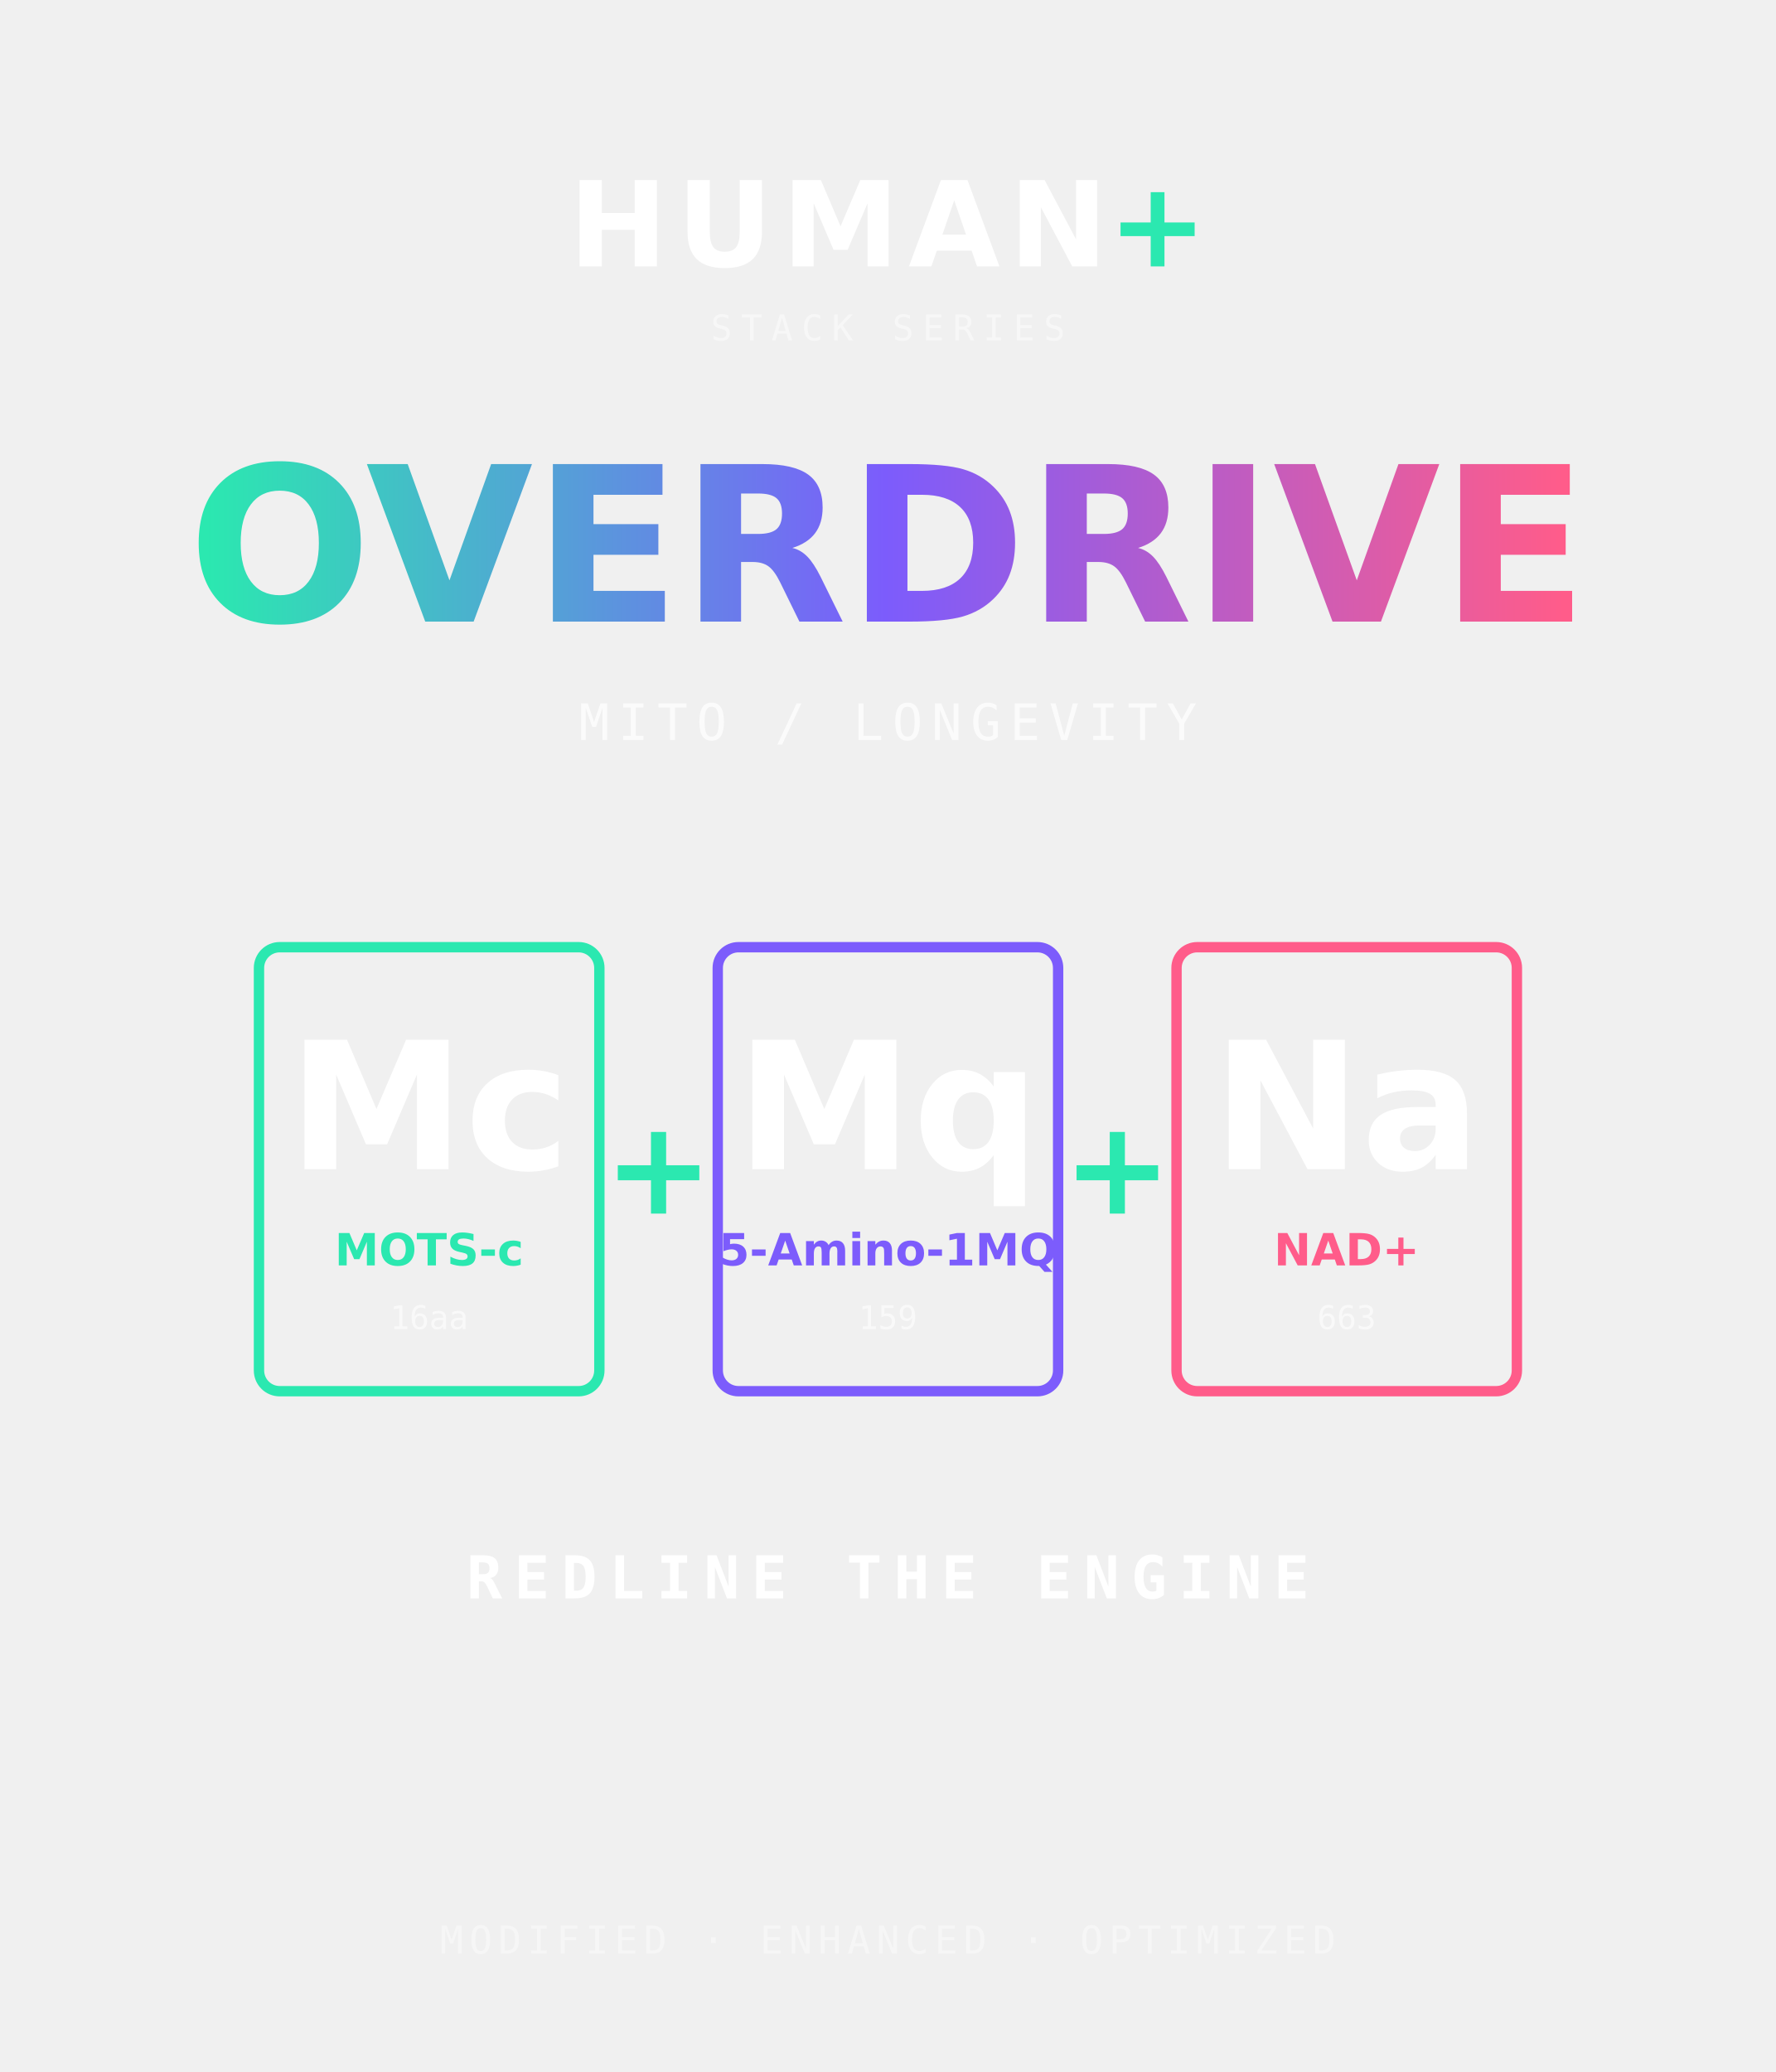
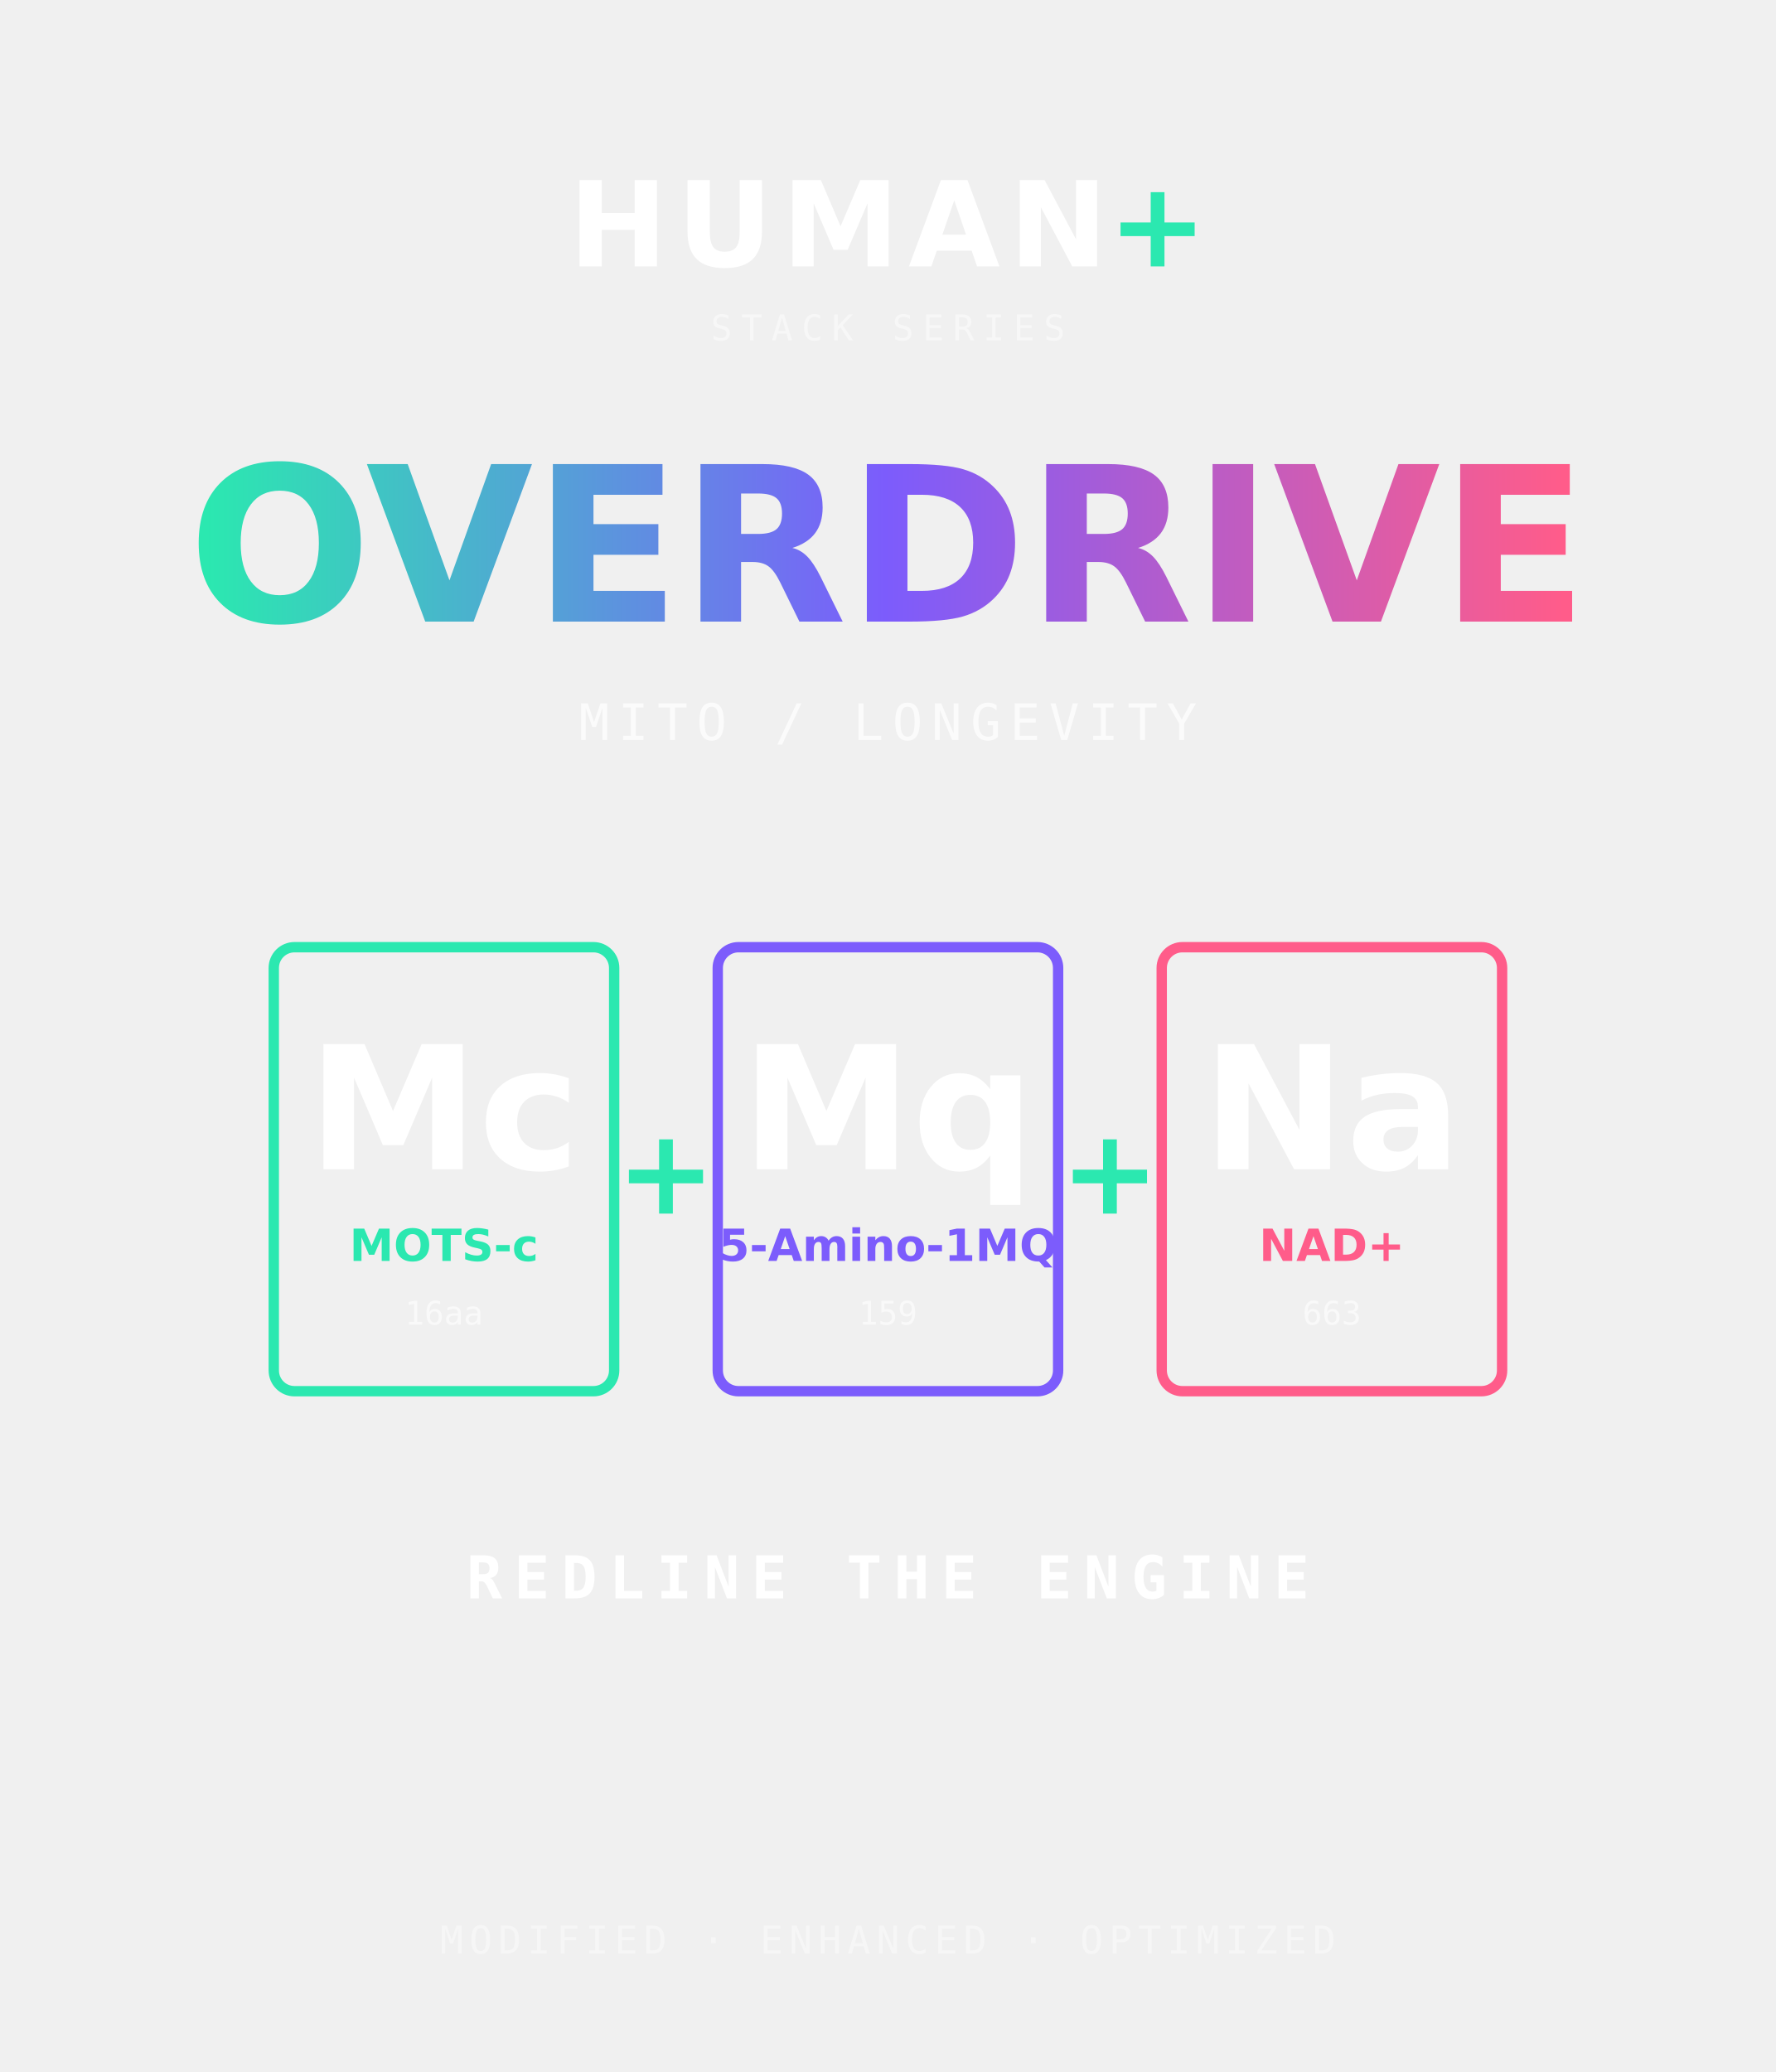
<svg xmlns="http://www.w3.org/2000/svg" viewBox="0 0 1200 1400" width="1200" height="1400">
  <defs>
    <linearGradient id="g" x1="0" y1="0" x2="1" y2="0">
      <stop offset="0%" stop-color="#2BE8B0" />
      <stop offset="50%" stop-color="#7C5CFC" />
      <stop offset="100%" stop-color="#FF5C8A" />
    </linearGradient>
  </defs>
  <text x="600" y="180" font-family="DejaVu Sans, Liberation Sans, Arial, sans-serif" font-size="80" font-weight="800" text-anchor="middle" letter-spacing="6" fill="#FFFFFF">HUMAN<tspan fill="#2BE8B0">+</tspan>
  </text>
  <text x="600" y="230" font-family="DejaVu Sans Mono, Liberation Mono, monospace" font-size="24" text-anchor="middle" letter-spacing="6" fill="#FFFFFF" fill-opacity="0.45">STACK SERIES</text>
  <text x="600" y="420" font-family="DejaVu Sans, Liberation Sans, Arial, sans-serif" font-size="146" font-weight="800" text-anchor="middle" fill="url(#g)">OVERDRIVE</text>
  <text x="600" y="500" font-family="DejaVu Sans Mono, Liberation Mono, monospace" font-size="34" letter-spacing="6" text-anchor="middle" fill="#FFFFFF" fill-opacity="0.75">MITO / LONGEVITY</text>
-   <rect x="175.0" y="640" width="230" height="300" rx="14" fill="none" stroke="#2BE8B0" stroke-width="7" />
-   <text x="290.0" y="790" font-family="DejaVu Sans, Liberation Sans, Arial, sans-serif" font-size="120" font-weight="800" text-anchor="middle" fill="#FFFFFF">Mc</text>
-   <text x="290.0" y="855" font-family="DejaVu Sans, Liberation Sans, Arial, sans-serif" font-size="30" font-weight="700" text-anchor="middle" fill="#2BE8B0">MOTS-c</text>
-   <text x="290.0" y="898" font-family="DejaVu Sans Mono, Liberation Mono, monospace" font-size="22" text-anchor="middle" fill="#FFFFFF" fill-opacity="0.6">16aa</text>
-   <text x="445.0" y="820.0" font-family="DejaVu Sans, Liberation Sans, Arial, sans-serif" font-size="88" font-weight="800" text-anchor="middle" fill="#2BE8B0">+</text>
+   <rect x="185.0" y="640" width="230" height="300" rx="14" fill="none" stroke="#2BE8B0" stroke-width="7" />
+   <text x="300.0" y="790" font-family="DejaVu Sans, Liberation Sans, Arial, sans-serif" font-size="116" font-weight="800" text-anchor="middle" fill="#FFFFFF">Mc</text>
+   <text x="300.0" y="852" font-family="DejaVu Sans, Liberation Sans, Arial, sans-serif" font-size="30" font-weight="700" text-anchor="middle" fill="#2BE8B0">MOTS-c</text>
+   <text x="300.0" y="895" font-family="DejaVu Sans Mono, Liberation Mono, monospace" font-size="22" text-anchor="middle" fill="#FFFFFF" fill-opacity="0.6">16aa</text>
+   <text x="450.0" y="820.0" font-family="DejaVu Sans, Liberation Sans, Arial, sans-serif" font-size="80" font-weight="800" text-anchor="middle" fill="#2BE8B0">+</text>
  <rect x="485.0" y="640" width="230" height="300" rx="14" fill="none" stroke="#7C5CFC" stroke-width="7" />
-   <text x="600.0" y="790" font-family="DejaVu Sans, Liberation Sans, Arial, sans-serif" font-size="120" font-weight="800" text-anchor="middle" fill="#FFFFFF">Mq</text>
-   <text x="600.0" y="855" font-family="DejaVu Sans, Liberation Sans, Arial, sans-serif" font-size="30" font-weight="700" text-anchor="middle" fill="#7C5CFC">5-Amino-1MQ</text>
-   <text x="600.0" y="898" font-family="DejaVu Sans Mono, Liberation Mono, monospace" font-size="22" text-anchor="middle" fill="#FFFFFF" fill-opacity="0.6">159</text>
-   <text x="755.0" y="820.0" font-family="DejaVu Sans, Liberation Sans, Arial, sans-serif" font-size="88" font-weight="800" text-anchor="middle" fill="#2BE8B0">+</text>
-   <rect x="795.0" y="640" width="230" height="300" rx="14" fill="none" stroke="#FF5C8A" stroke-width="7" />
-   <text x="910.0" y="790" font-family="DejaVu Sans, Liberation Sans, Arial, sans-serif" font-size="120" font-weight="800" text-anchor="middle" fill="#FFFFFF">Na</text>
-   <text x="910.0" y="855" font-family="DejaVu Sans, Liberation Sans, Arial, sans-serif" font-size="30" font-weight="700" text-anchor="middle" fill="#FF5C8A">NAD+</text>
-   <text x="910.0" y="898" font-family="DejaVu Sans Mono, Liberation Mono, monospace" font-size="22" text-anchor="middle" fill="#FFFFFF" fill-opacity="0.6">663</text>
+   <text x="600.0" y="790" font-family="DejaVu Sans, Liberation Sans, Arial, sans-serif" font-size="116" font-weight="800" text-anchor="middle" fill="#FFFFFF">Mq</text>
+   <text x="600.0" y="852" font-family="DejaVu Sans, Liberation Sans, Arial, sans-serif" font-size="30" font-weight="700" text-anchor="middle" fill="#7C5CFC">5-Amino-1MQ</text>
+   <text x="600.0" y="895" font-family="DejaVu Sans Mono, Liberation Mono, monospace" font-size="22" text-anchor="middle" fill="#FFFFFF" fill-opacity="0.6">159</text>
+   <text x="750.0" y="820.0" font-family="DejaVu Sans, Liberation Sans, Arial, sans-serif" font-size="80" font-weight="800" text-anchor="middle" fill="#2BE8B0">+</text>
+   <rect x="785.0" y="640" width="230" height="300" rx="14" fill="none" stroke="#FF5C8A" stroke-width="7" />
+   <text x="900.0" y="790" font-family="DejaVu Sans, Liberation Sans, Arial, sans-serif" font-size="116" font-weight="800" text-anchor="middle" fill="#FFFFFF">Na</text>
+   <text x="900.0" y="852" font-family="DejaVu Sans, Liberation Sans, Arial, sans-serif" font-size="30" font-weight="700" text-anchor="middle" fill="#FF5C8A">NAD+</text>
+   <text x="900.0" y="895" font-family="DejaVu Sans Mono, Liberation Mono, monospace" font-size="22" text-anchor="middle" fill="#FFFFFF" fill-opacity="0.6">663</text>
  <text x="600" y="1080" font-family="DejaVu Sans Mono, Liberation Mono, monospace" font-size="40" font-weight="700" letter-spacing="8" text-anchor="middle" fill="#FFFFFF">REDLINE THE ENGINE</text>
  <text x="600" y="1320" font-family="DejaVu Sans Mono, Liberation Mono, monospace" font-size="26" letter-spacing="4" text-anchor="middle" fill="#FFFFFF" fill-opacity="0.4">MODIFIED · ENHANCED · OPTIMIZED</text>
</svg>
